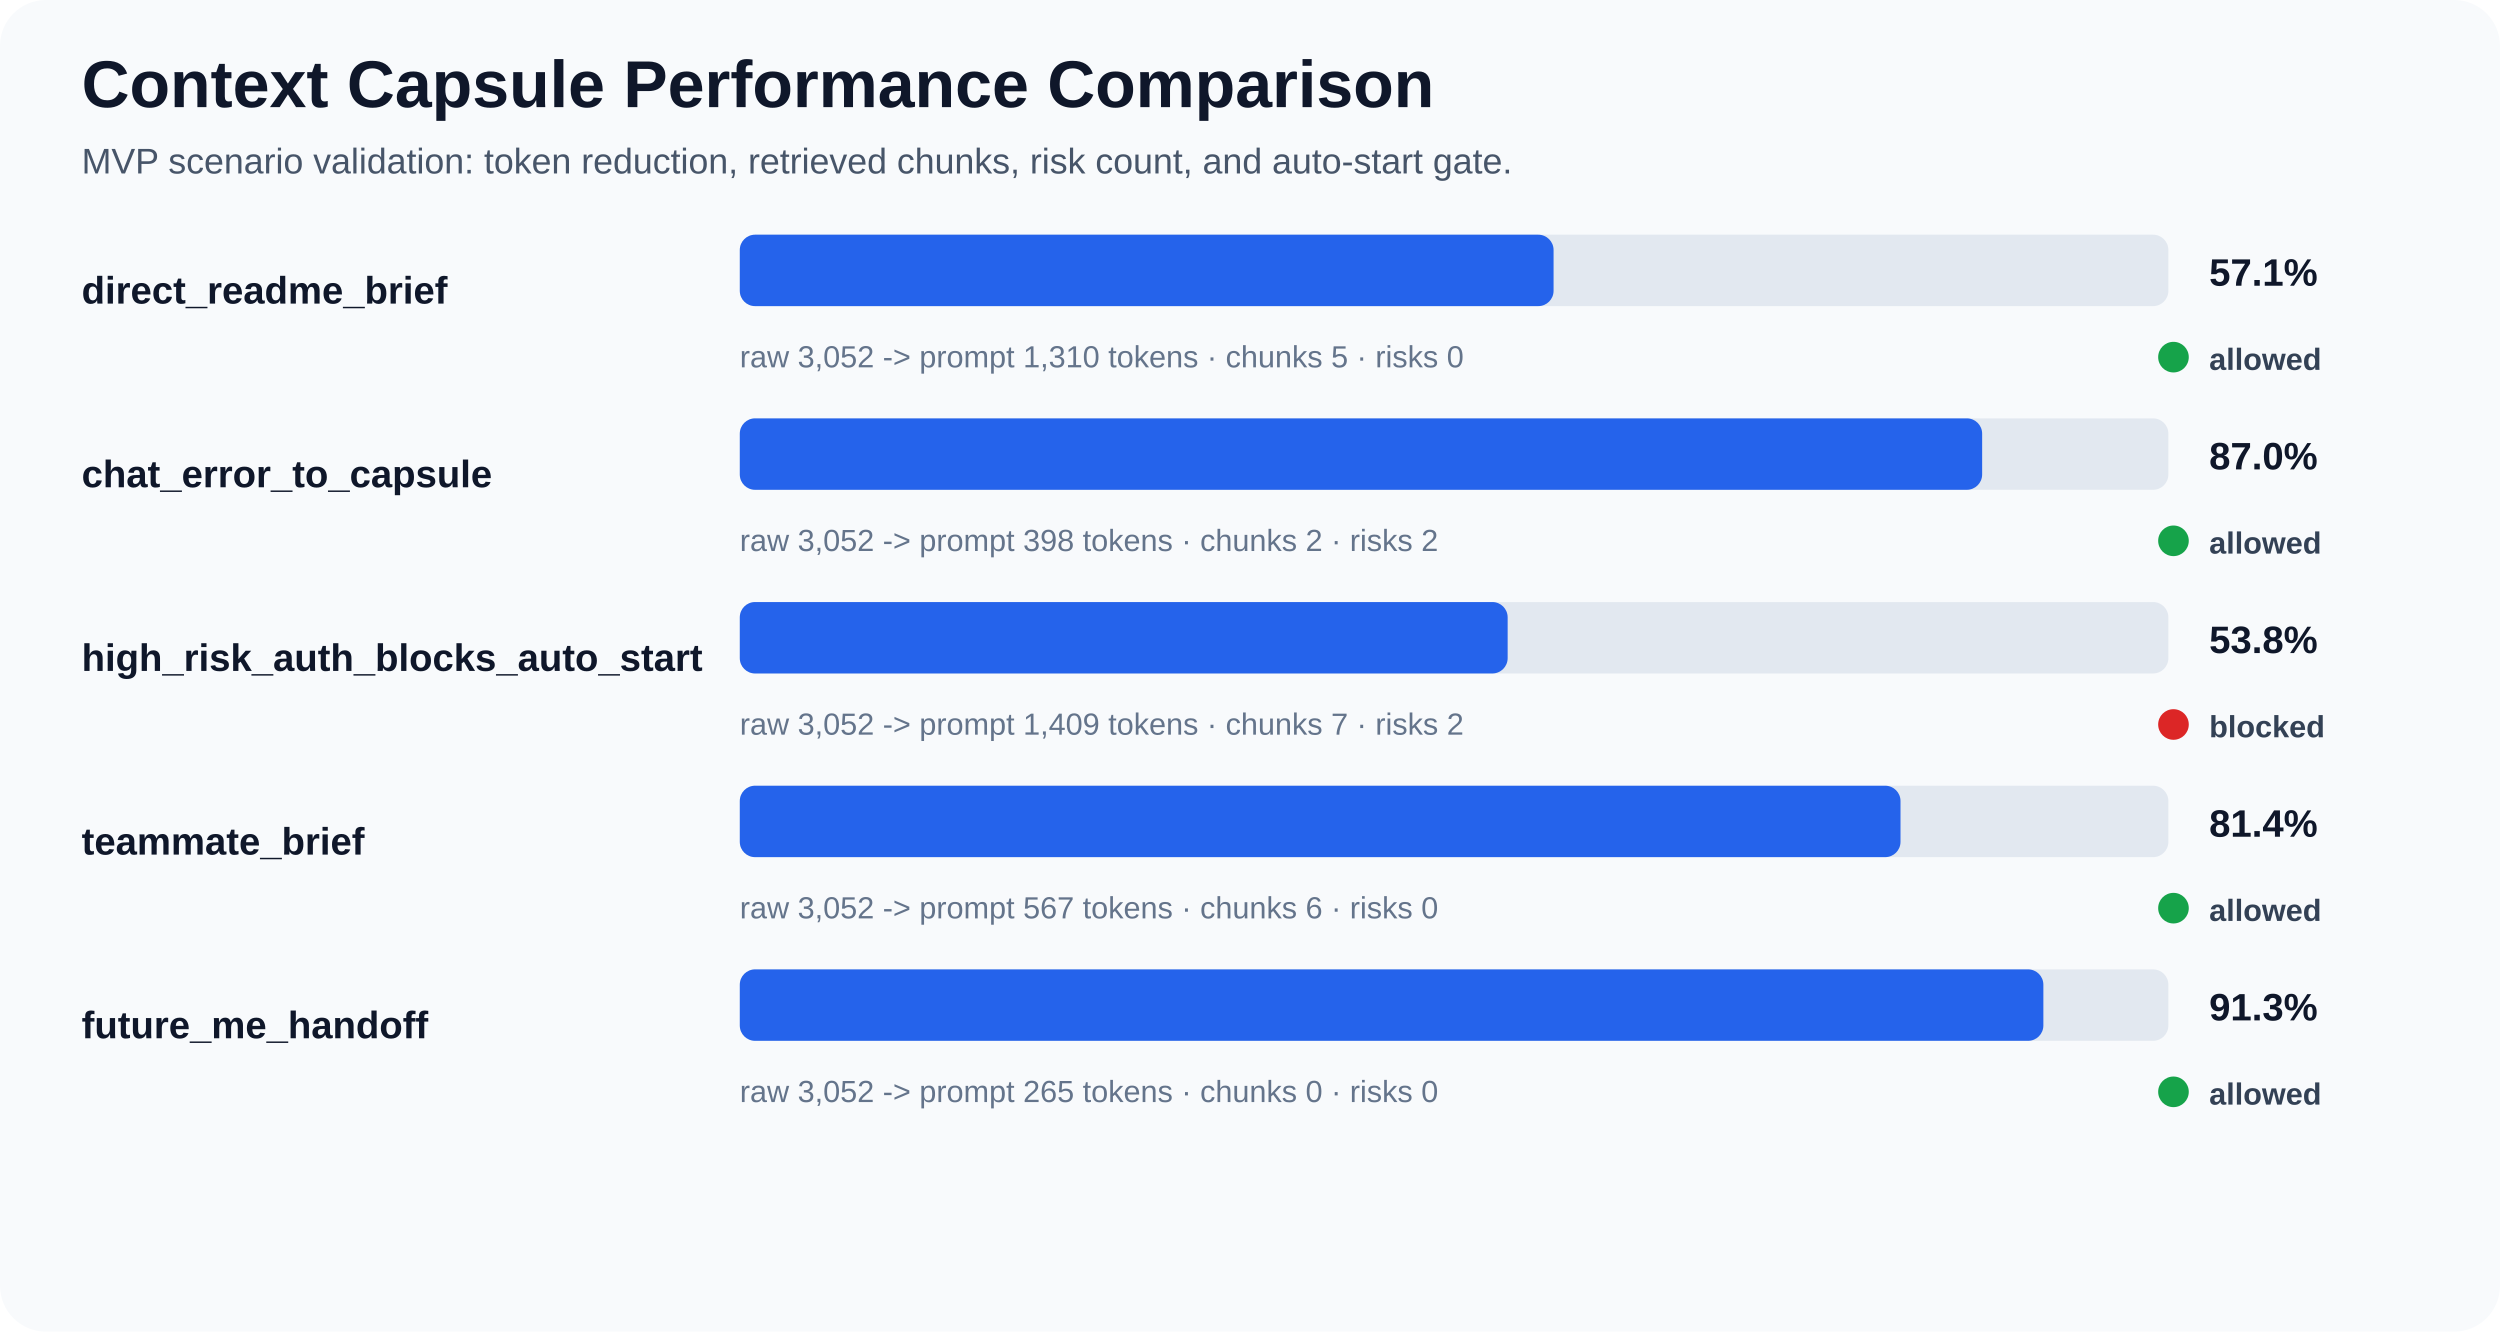
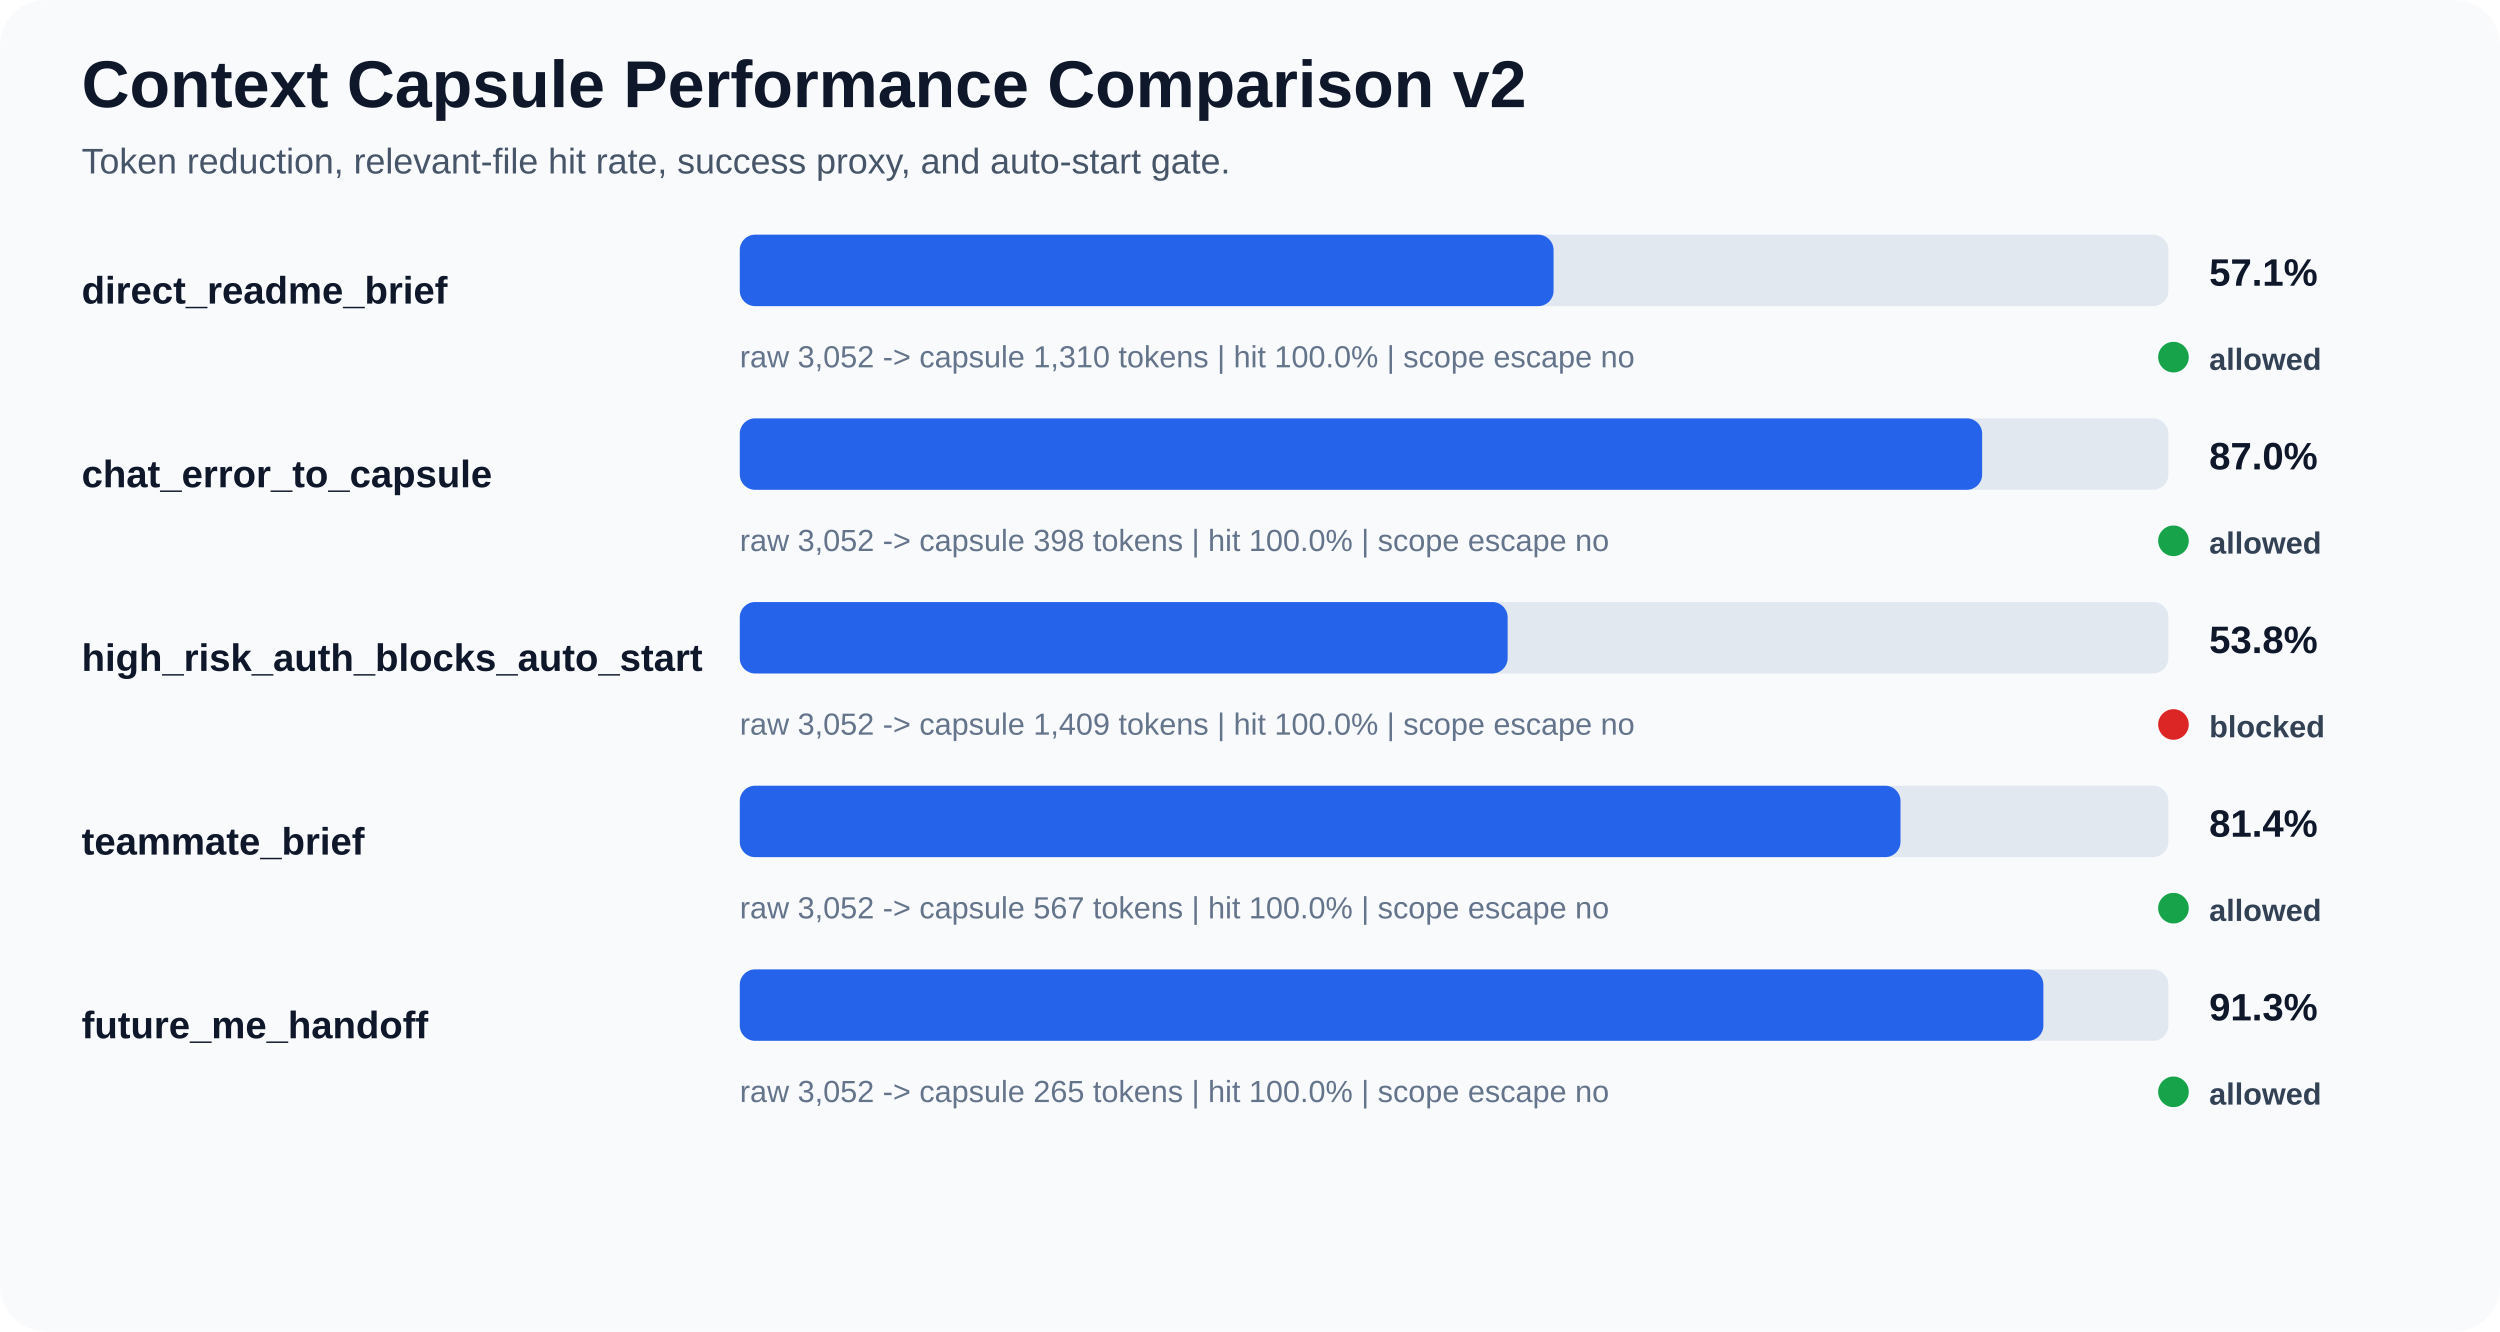
<svg xmlns="http://www.w3.org/2000/svg" width="980" height="522" viewBox="0 0 980 522" role="img" aria-labelledby="title desc">
  <style>
    .bg { fill: #f8fafc; }
    .title { font: 700 26px Arial, sans-serif; fill: #0f172a; }
    .subtitle { font: 14px Arial, sans-serif; fill: #475569; }
    .scenario { font: 700 15px Arial, sans-serif; fill: #0f172a; }
    .detail { font: 12px Arial, sans-serif; fill: #64748b; }
    .metric { font: 700 15px Arial, sans-serif; fill: #0f172a; }
    .status { font: 700 12px Arial, sans-serif; fill: #334155; }
    .track { fill: #e2e8f0; }
    .bar { fill: #2563eb; }
  </style>
  <rect width="980" height="522" rx="18" class="bg" />
-   <text x="32" y="42" class="title">Context Capsule Performance Comparison</text>
-   <text x="32" y="68" class="subtitle">MVP scenario validation: token reduction, retrieved chunks, risk count, and auto-start gate.</text>
+   <text x="32" y="42" class="title">Context Capsule Performance Comparison v2</text>
+   <text x="32" y="68" class="subtitle">Token reduction, relevant-file hit rate, success proxy, and auto-start gate.</text>
  <text x="32" y="119" class="scenario">direct_readme_brief</text>
  <rect x="290" y="92" width="560" height="28" rx="6" class="track" />
  <rect x="290" y="92" width="319" height="28" rx="6" class="bar" />
  <text x="866" y="112" class="metric">57.1%</text>
-   <text x="290" y="144" class="detail">raw 3,052 -&gt; prompt 1,310 tokens · chunks 5 · risks 0</text>
+   <text x="290" y="144" class="detail">raw 3,052 -&gt; capsule 1,310 tokens | hit 100.0% | scope escape no</text>
  <circle cx="852" cy="140" r="6" fill="#16a34a" />
  <text x="866" y="145" class="status">allowed</text>
  <text x="32" y="191" class="scenario">chat_error_to_capsule</text>
  <rect x="290" y="164" width="560" height="28" rx="6" class="track" />
  <rect x="290" y="164" width="487" height="28" rx="6" class="bar" />
  <text x="866" y="184" class="metric">87.0%</text>
-   <text x="290" y="216" class="detail">raw 3,052 -&gt; prompt 398 tokens · chunks 2 · risks 2</text>
+   <text x="290" y="216" class="detail">raw 3,052 -&gt; capsule 398 tokens | hit 100.0% | scope escape no</text>
  <circle cx="852" cy="212" r="6" fill="#16a34a" />
  <text x="866" y="217" class="status">allowed</text>
  <text x="32" y="263" class="scenario">high_risk_auth_blocks_auto_start</text>
  <rect x="290" y="236" width="560" height="28" rx="6" class="track" />
  <rect x="290" y="236" width="301" height="28" rx="6" class="bar" />
  <text x="866" y="256" class="metric">53.8%</text>
-   <text x="290" y="288" class="detail">raw 3,052 -&gt; prompt 1,409 tokens · chunks 7 · risks 2</text>
+   <text x="290" y="288" class="detail">raw 3,052 -&gt; capsule 1,409 tokens | hit 100.0% | scope escape no</text>
  <circle cx="852" cy="284" r="6" fill="#dc2626" />
  <text x="866" y="289" class="status">blocked</text>
  <text x="32" y="335" class="scenario">teammate_brief</text>
  <rect x="290" y="308" width="560" height="28" rx="6" class="track" />
  <rect x="290" y="308" width="455" height="28" rx="6" class="bar" />
  <text x="866" y="328" class="metric">81.4%</text>
-   <text x="290" y="360" class="detail">raw 3,052 -&gt; prompt 567 tokens · chunks 6 · risks 0</text>
+   <text x="290" y="360" class="detail">raw 3,052 -&gt; capsule 567 tokens | hit 100.0% | scope escape no</text>
  <circle cx="852" cy="356" r="6" fill="#16a34a" />
  <text x="866" y="361" class="status">allowed</text>
  <text x="32" y="407" class="scenario">future_me_handoff</text>
  <rect x="290" y="380" width="560" height="28" rx="6" class="track" />
  <rect x="290" y="380" width="511" height="28" rx="6" class="bar" />
  <text x="866" y="400" class="metric">91.3%</text>
-   <text x="290" y="432" class="detail">raw 3,052 -&gt; prompt 265 tokens · chunks 0 · risks 0</text>
+   <text x="290" y="432" class="detail">raw 3,052 -&gt; capsule 265 tokens | hit 100.0% | scope escape no</text>
  <circle cx="852" cy="428" r="6" fill="#16a34a" />
  <text x="866" y="433" class="status">allowed</text>
</svg>
